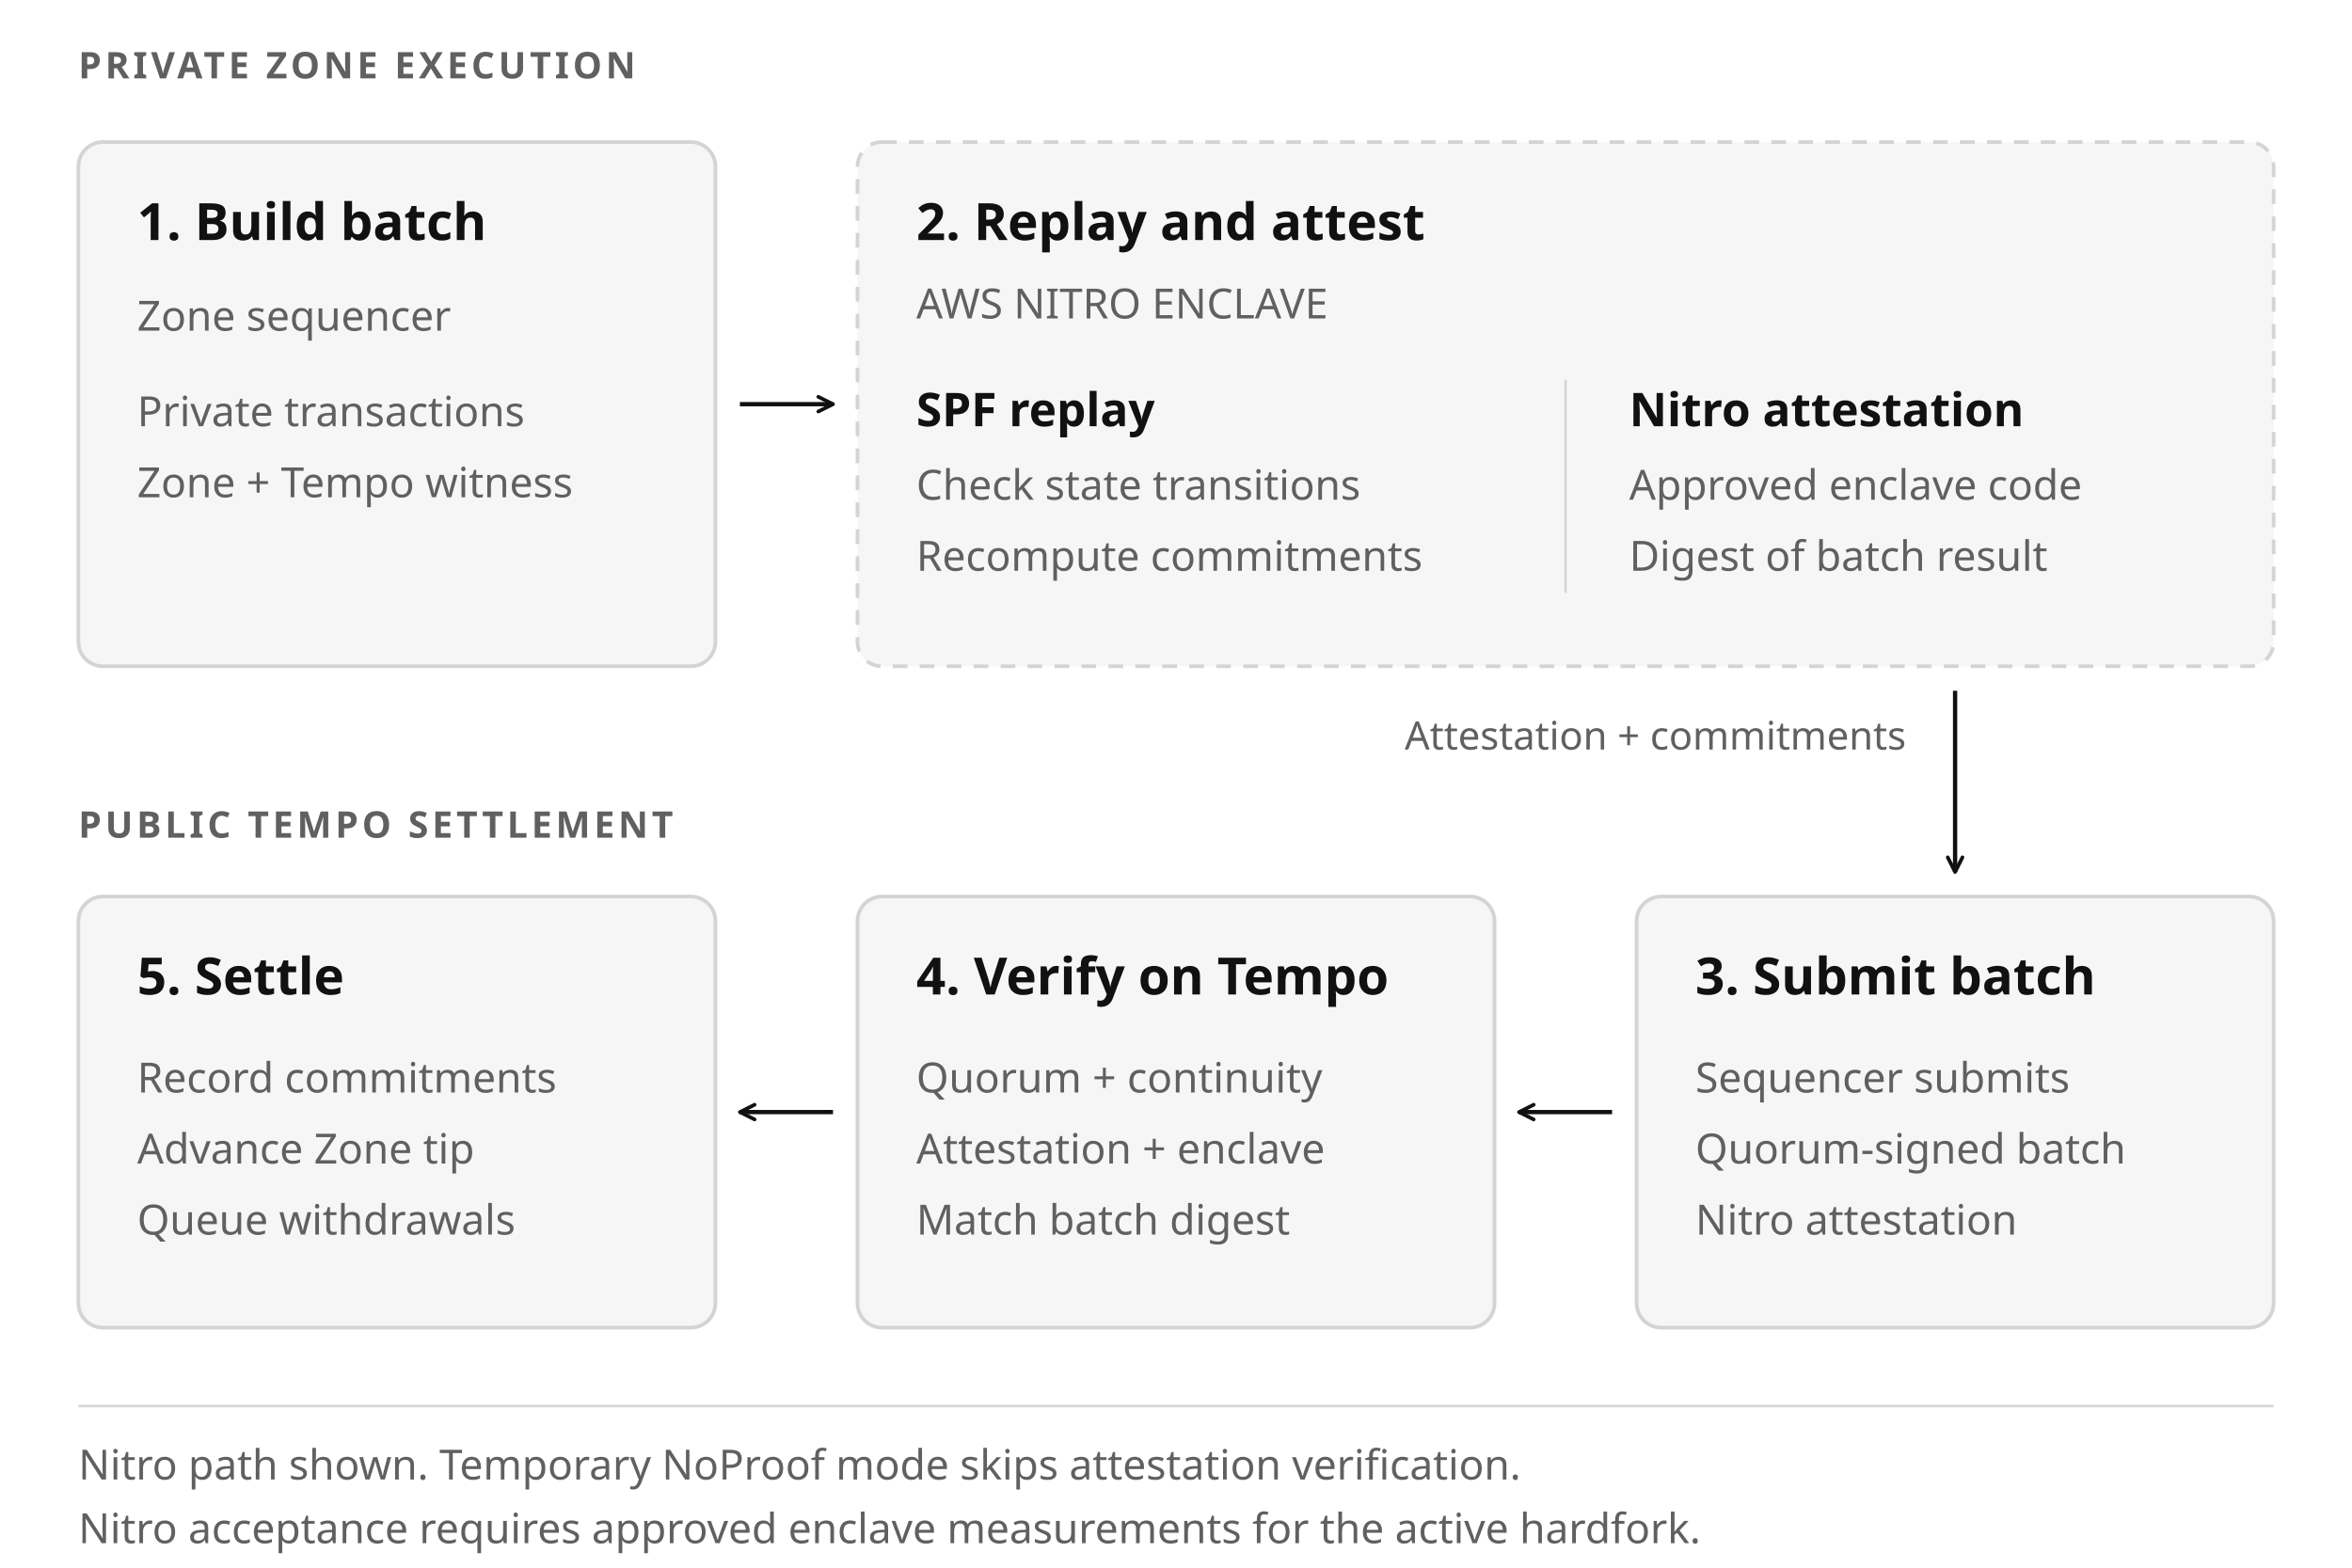
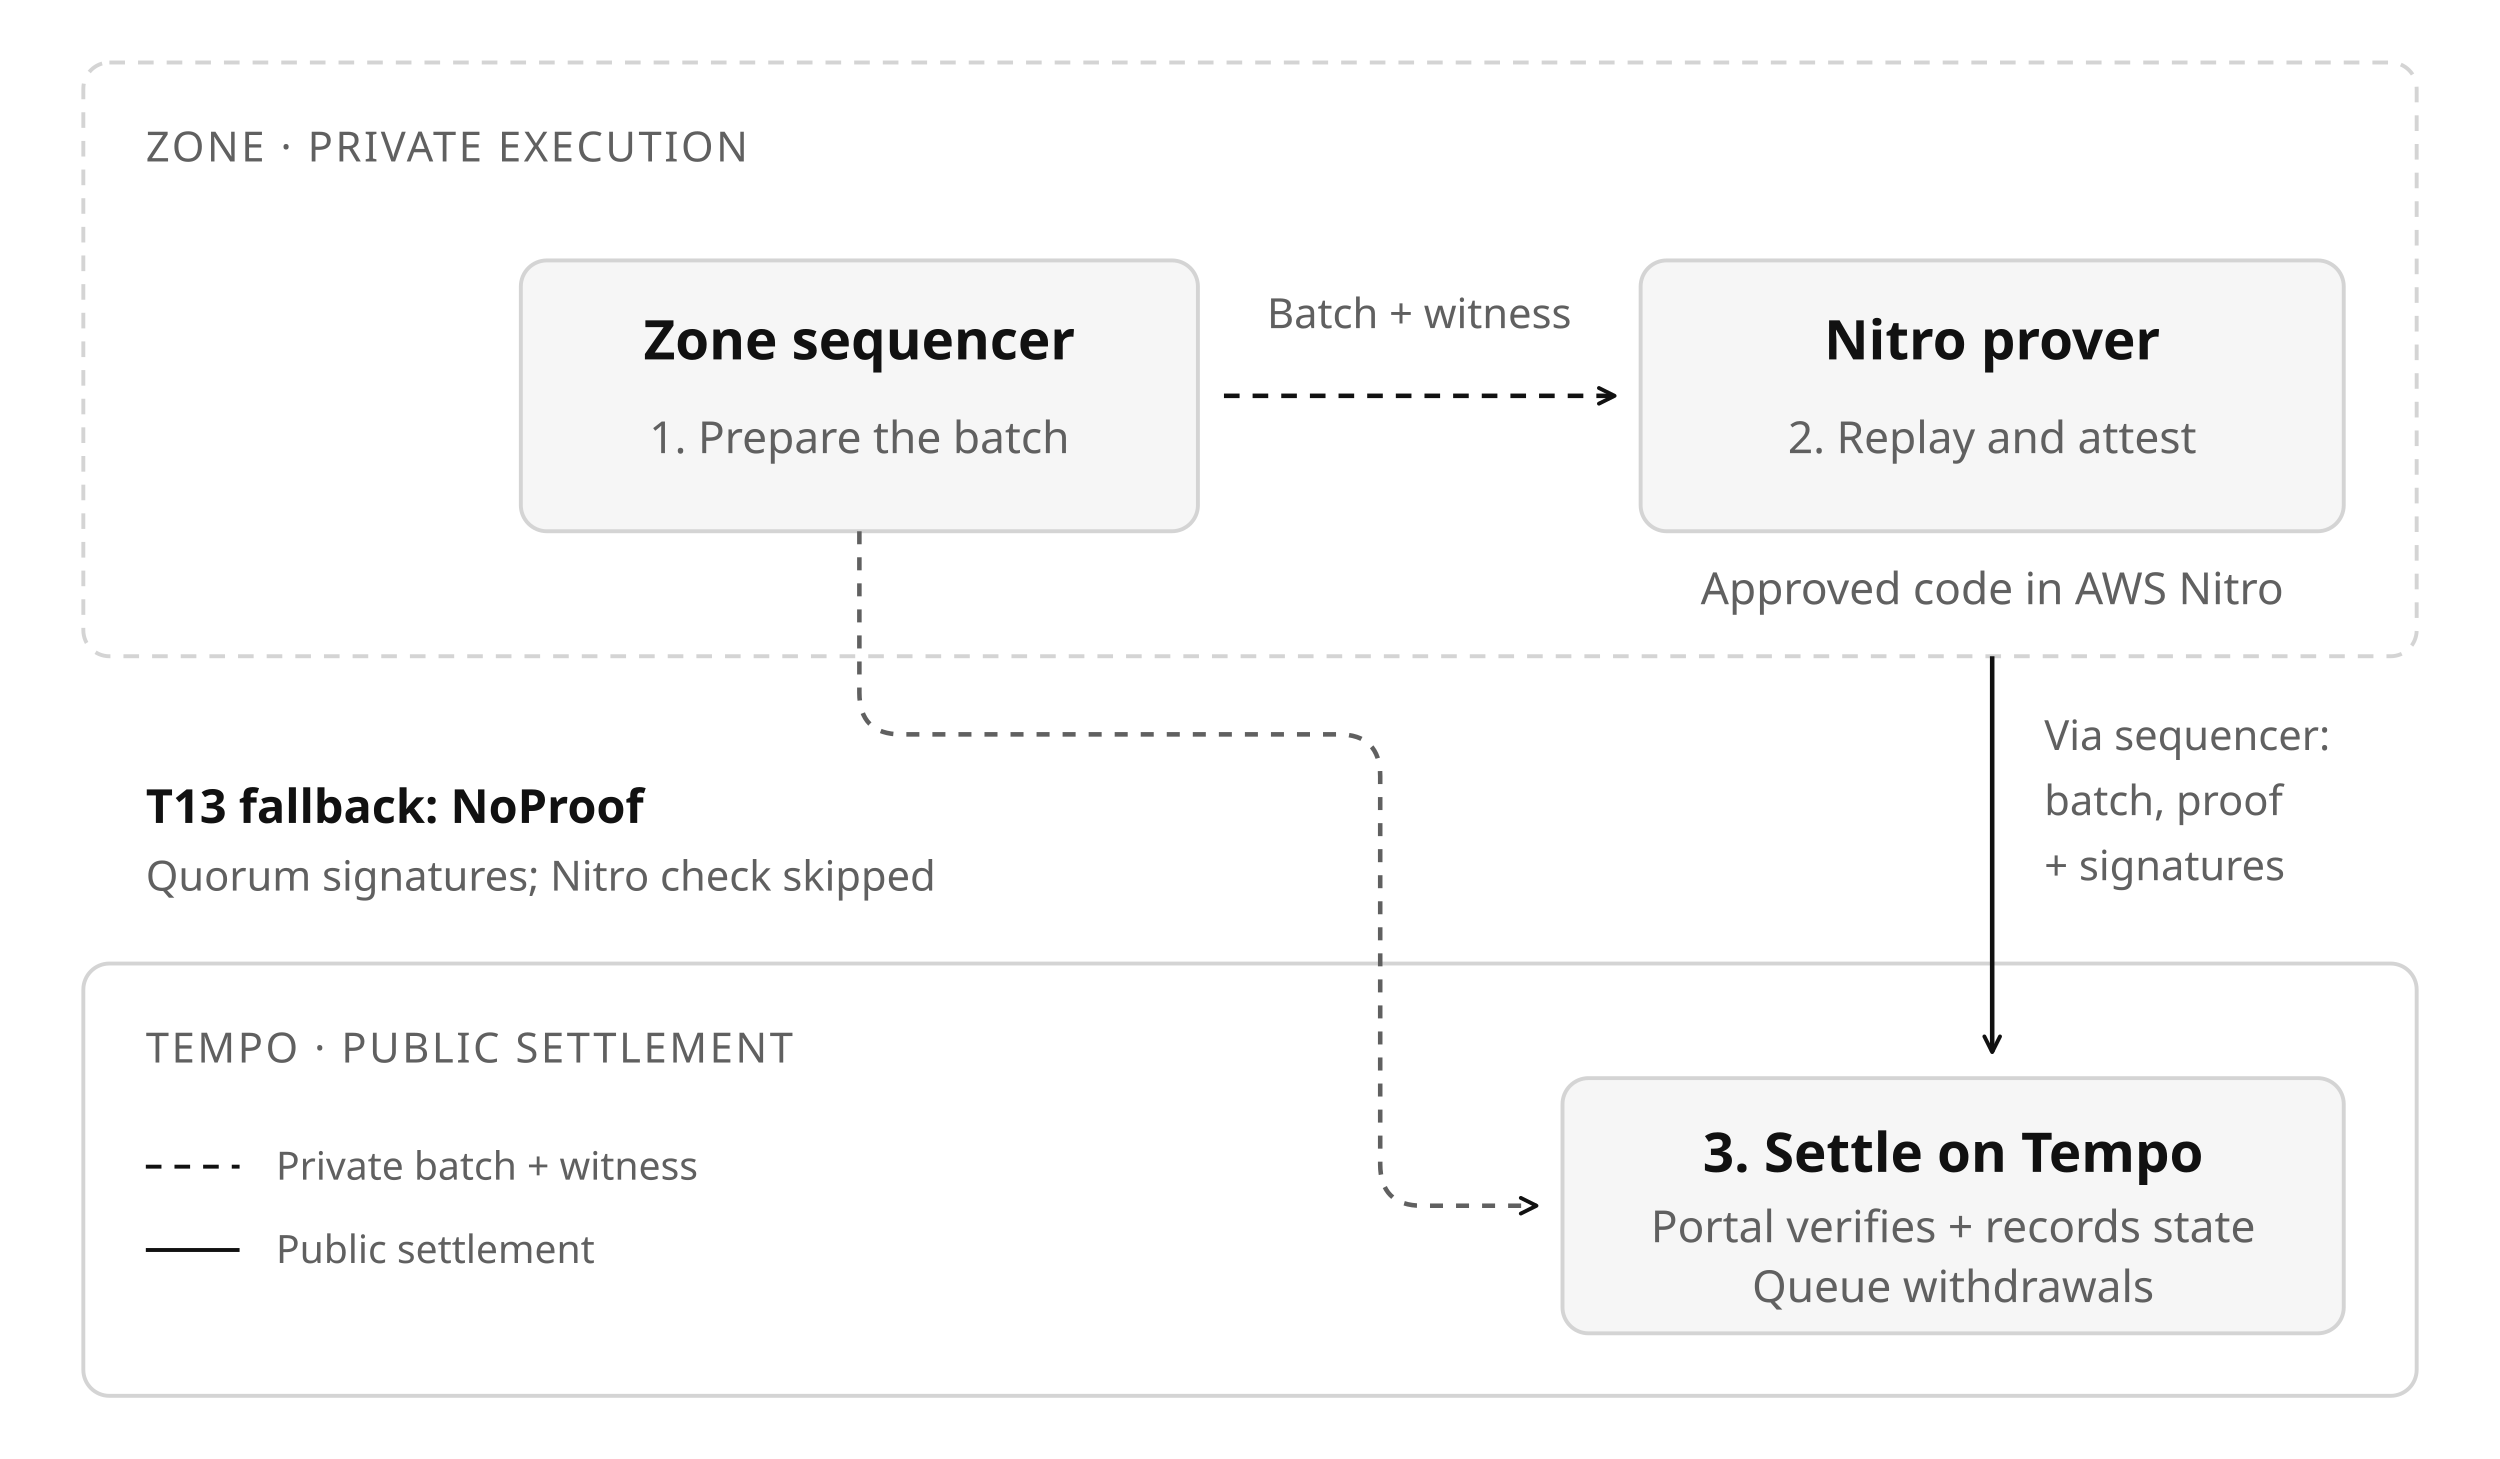
- <svg xmlns="http://www.w3.org/2000/svg" width="960" height="640" viewBox="0 0 960 640" fill="none" font-family="Pilat, ui-sans-serif, system-ui, sans-serif" style="color: var(--foreground, #111)">
+ <svg xmlns="http://www.w3.org/2000/svg" width="960" height="560" viewBox="0 0 960 560" fill="none" font-family="Pilat, ui-sans-serif, system-ui, sans-serif" style="color: var(--foreground, #111)">
  <defs>
    <marker id="zones-prover-arrow" viewBox="0 0 8 8" refX="7" refY="4" markerWidth="8" markerHeight="8" orient="auto" markerUnits="userSpaceOnUse">
      <path d="M1 1L7 4L1 7" stroke="currentColor" stroke-width="1.5" stroke-linecap="round" stroke-linejoin="round" />
    </marker>
  </defs>
-   <g fill="var(--foreground-secondary, #606060)" font-size="15" font-weight="600" letter-spacing="1.5">
-     <text x="32" y="32">PRIVATE ZONE EXECUTION</text>
-     <text x="32" y="342">PUBLIC TEMPO SETTLEMENT</text>
+   <rect x="32" y="24" width="896" height="228" rx="10" stroke="var(--diagram-box-border, #d4d4d4)" stroke-width="1.5" stroke-dasharray="6 5" />
+   <rect x="32" y="370" width="896" height="166" rx="10" stroke="var(--diagram-box-border, #d4d4d4)" stroke-width="1.5" />
+   <g fill="var(--foreground-secondary, #606060)" font-size="16" font-weight="500" letter-spacing="1">
+     <text x="56" y="62">ZONE · PRIVATE EXECUTION</text>
+     <text x="56" y="408">TEMPO · PUBLIC SETTLEMENT</text>
  </g>
-   <rect x="32" y="58" width="260" height="214" rx="10" fill="var(--diagram-box, #f6f6f6)" stroke="var(--diagram-box-border, #d4d4d4)" stroke-width="1.5" />
-   <rect x="350" y="58" width="578" height="214" rx="10" fill="var(--diagram-box, #f6f6f6)" stroke="var(--diagram-box-border, #d4d4d4)" stroke-width="1.5" stroke-dasharray="6 5" />
-   <g fill="currentColor" font-size="21" font-weight="600">
-     <text x="56" y="98">1. Build batch</text>
-     <text x="374" y="98">2. Replay and attest</text>
+   <g fill="var(--diagram-box, #f6f6f6)" stroke="var(--diagram-box-border, #d4d4d4)" stroke-width="1.5">
+     <rect x="200" y="100" width="260" height="104" rx="10" />
+     <rect x="630" y="100" width="270" height="104" rx="10" />
+     <rect x="600" y="414" width="300" height="98" rx="10" />
  </g>
-   <g fill="var(--foreground-secondary, #606060)" font-size="17">
-     <text x="56" y="135">Zone sequencer</text>
-     <text x="56" y="174">Private transactions</text>
-     <text x="56" y="203">Zone + Tempo witness</text>
-     <text x="374" y="130">AWS NITRO ENCLAVE</text>
+   <g fill="currentColor" font-size="21" font-weight="600" text-anchor="middle">
+     <text x="330" y="138">Zone sequencer</text>
+     <text x="765" y="138">Nitro prover</text>
+     <text x="750" y="450">3. Settle on Tempo</text>
  </g>
-   <path d="M302 165H340" stroke="currentColor" stroke-width="1.75" marker-end="url(#zones-prover-arrow)" />
-   <path d="M639 155V242" stroke="var(--diagram-box-border, #d4d4d4)" />
-   <g fill="currentColor" font-size="19" font-weight="600">
-     <text x="374" y="174">SPF replay</text>
-     <text x="665" y="174">Nitro attestation</text>
+   <g fill="var(--foreground-secondary, #606060)" font-size="17" text-anchor="middle">
+     <text x="330" y="174">1. Prepare the batch</text>
+     <text x="765" y="174">2. Replay and attest</text>
+     <text x="765" y="232">Approved code in AWS Nitro</text>
+     <text x="750" y="477">Portal verifies + records state</text>
+     <text x="750" y="500">Queue withdrawals</text>
  </g>
-   <g fill="var(--foreground-secondary, #606060)" font-size="17">
-     <text x="374" y="204">Check state transitions</text>
-     <text x="374" y="233">Recompute commitments</text>
-     <text x="665" y="204">Approved enclave code</text>
-     <text x="665" y="233">Digest of batch result</text>
+   <path d="M470 152H620" stroke="currentColor" stroke-width="1.75" stroke-dasharray="6 5" marker-end="url(#zones-prover-arrow)" />
+   <text x="545" y="126" text-anchor="middle" fill="var(--foreground-secondary, #606060)" font-size="16">Batch + witness</text>
+   <path d="M765 252V404" stroke="currentColor" stroke-width="1.75" marker-end="url(#zones-prover-arrow)" />
+   <g fill="var(--foreground-secondary, #606060)" font-size="16">
+     <text x="785" y="288">Via sequencer:</text>
+     <text x="785" y="313">batch, proof</text>
+     <text x="785" y="338">+ signatures</text>
  </g>
-   <path d="M798 282V356" stroke="currentColor" stroke-width="1.75" marker-end="url(#zones-prover-arrow)" />
-   <text x="778" y="306" text-anchor="end" fill="var(--foreground-secondary, #606060)" font-size="16">Attestation + commitments</text>
-   <g fill="var(--diagram-box, #f6f6f6)" stroke="var(--diagram-box-border, #d4d4d4)" stroke-width="1.5">
-     <rect x="668" y="366" width="260" height="176" rx="10" />
-     <rect x="350" y="366" width="260" height="176" rx="10" />
-     <rect x="32" y="366" width="260" height="176" rx="10" />
+   <path d="M330 204V266Q330 282 346 282H514Q530 282 530 298V447Q530 463 546 463H590" stroke="var(--foreground-secondary, #606060)" stroke-width="1.75" stroke-dasharray="5 5" marker-end="url(#zones-prover-arrow)" />
+   <text x="56" y="316" fill="currentColor" font-size="18" font-weight="600">T13 fallback: NoProof</text>
+   <text x="56" y="342" fill="var(--foreground-secondary, #606060)" font-size="16">Quorum signatures; Nitro check skipped</text>
+   <g fill="var(--foreground-secondary, #606060)" font-size="15">
+     <path d="M56 448H92" stroke="currentColor" stroke-width="1.5" stroke-dasharray="6 5" />
+     <text x="106" y="453">Private batch + witness</text>
+     <path d="M56 480H92" stroke="currentColor" stroke-width="1.5" />
+     <text x="106" y="485">Public settlement</text>
  </g>
-   <g stroke="currentColor" stroke-width="1.75" marker-end="url(#zones-prover-arrow)">
-     <path d="M658 454H620" />
-     <path d="M340 454H302" />
-   </g>
-   <g fill="currentColor" font-size="21" font-weight="600">
-     <text x="692" y="406">3. Submit batch</text>
-     <text x="374" y="406">4. Verify on Tempo</text>
-     <text x="56" y="406">5. Settle</text>
-   </g>
-   <g fill="var(--foreground-secondary, #606060)" font-size="17">
-     <text x="692" y="446">Sequencer submits</text>
-     <text x="692" y="475">Quorum-signed batch</text>
-     <text x="692" y="504">Nitro attestation</text>
-     <text x="374" y="446">Quorum + continuity</text>
-     <text x="374" y="475">Attestation + enclave</text>
-     <text x="374" y="504">Match batch digest</text>
-     <text x="56" y="446">Record commitments</text>
-     <text x="56" y="475">Advance Zone tip</text>
-     <text x="56" y="504">Queue withdrawals</text>
-   </g>
-   <path d="M32 574H928" stroke="var(--diagram-box-border, #d4d4d4)" />
-   <text x="32" y="604" fill="var(--foreground-secondary, #606060)" font-size="17">Nitro path shown. Temporary NoProof mode skips attestation verification.</text>
-   <text x="32" y="630" fill="var(--foreground-secondary, #606060)" font-size="17">Nitro acceptance requires approved enclave measurements for the active hardfork.</text>
</svg>
